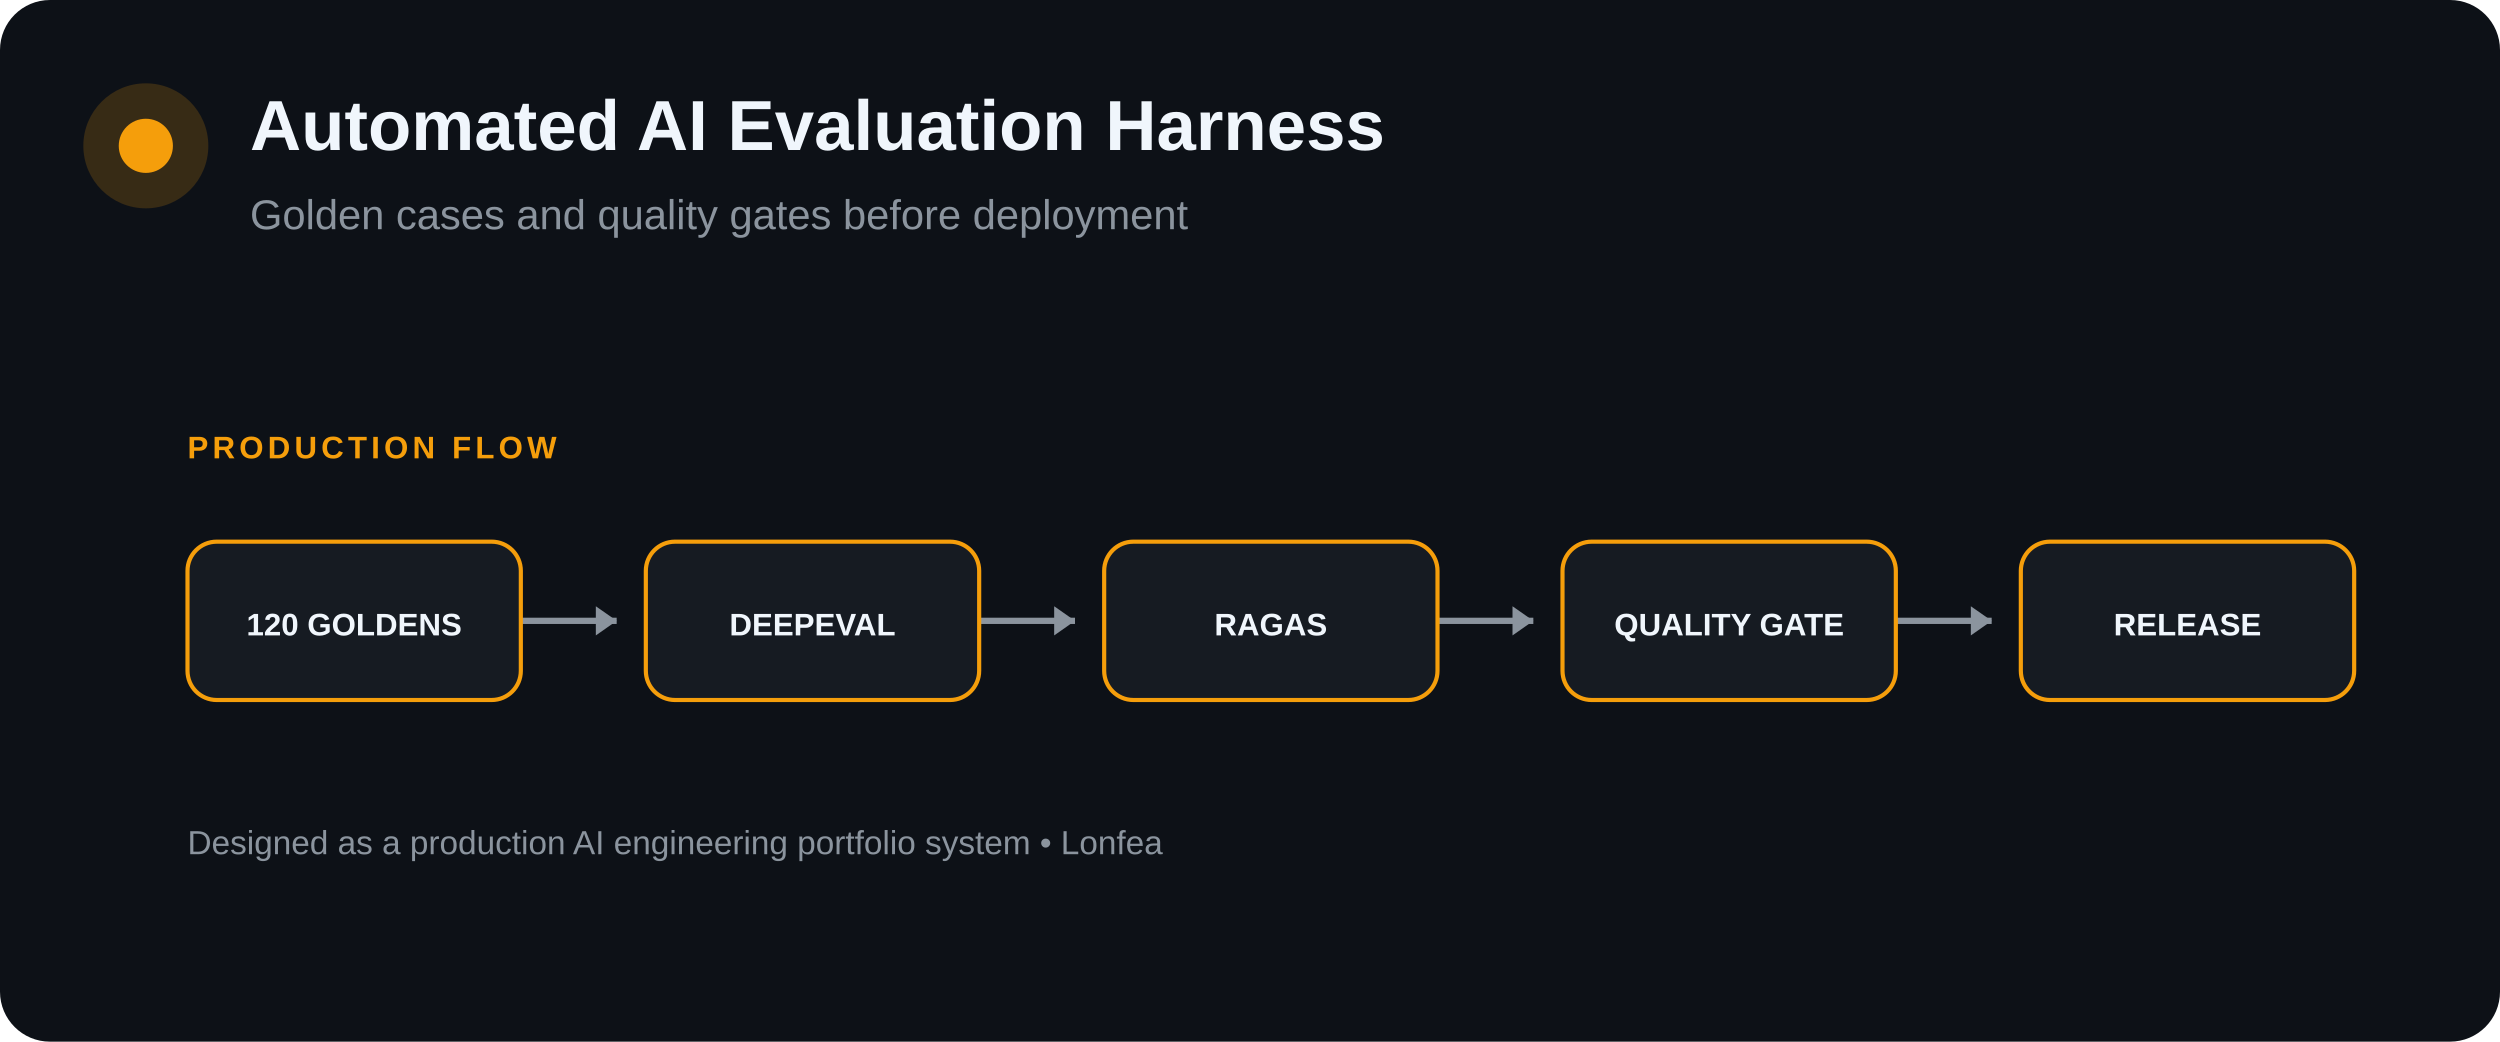
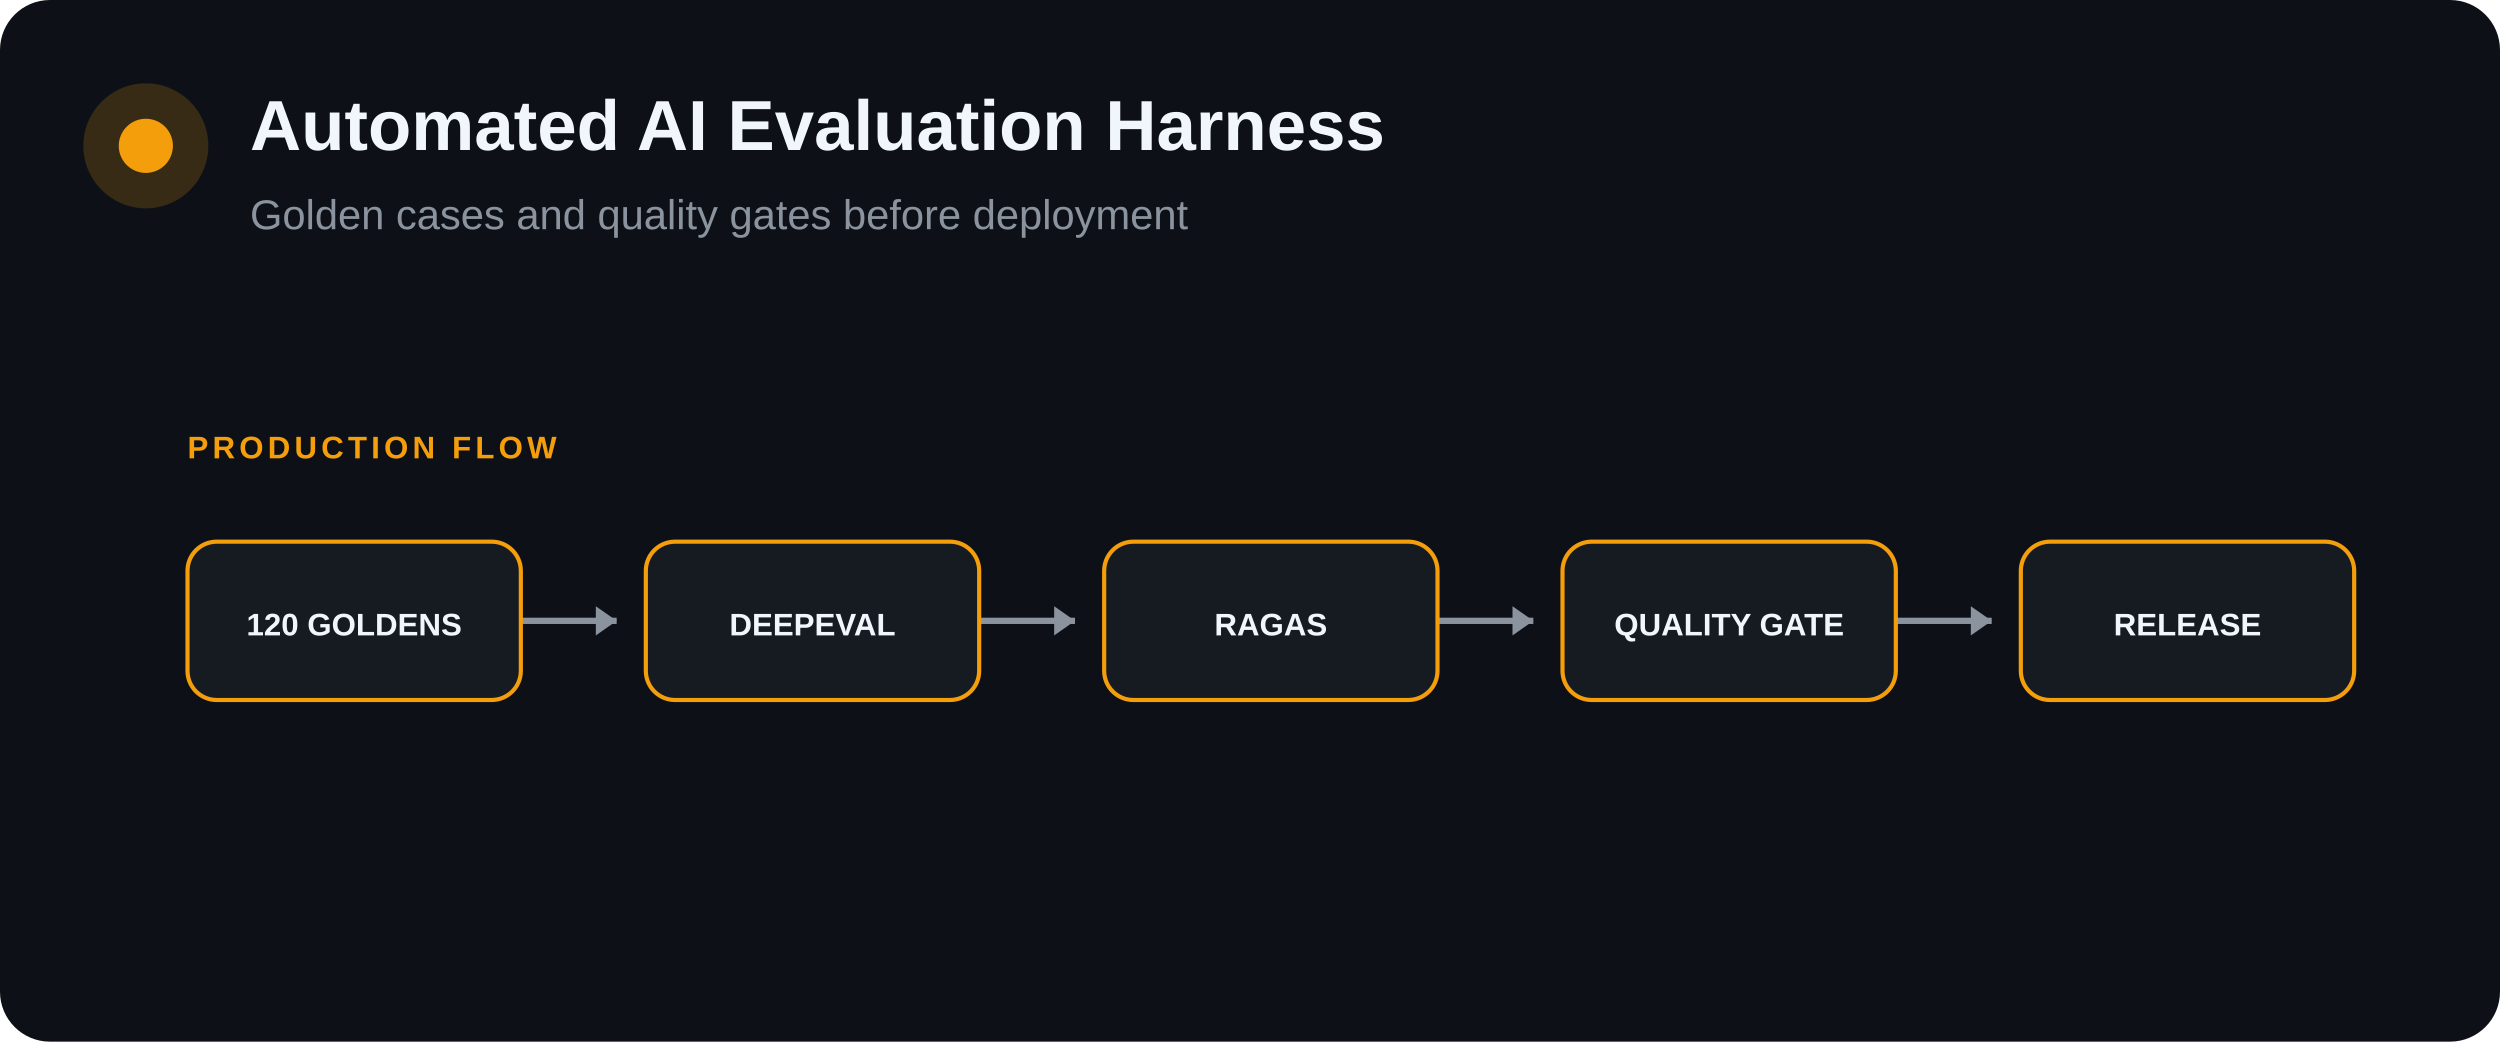
<svg xmlns="http://www.w3.org/2000/svg" width="1200" height="500" viewBox="0 0 1200 500">
  <rect width="1200" height="500" rx="24" fill="#0d1117" />
  <circle cx="70" cy="70" r="30" fill="#f59e0b" opacity=".18" />
  <circle cx="70" cy="70" r="13" fill="#f59e0b" />
  <text x="120" y="72" fill="#f0f6fc" font-family="Arial,sans-serif" font-size="34" font-weight="700">Automated AI Evaluation Harness</text>
  <text x="120" y="110" fill="#8b949e" font-family="Arial,sans-serif" font-size="20">Golden cases and quality gates before deployment</text>
  <text x="90" y="220" fill="#f59e0b" font-family="Arial,sans-serif" font-size="15" font-weight="700" letter-spacing="2">PRODUCTION FLOW</text>
  <path d="M 250 298 L 296 298" stroke="#8b949e" stroke-width="3" />
  <path d="M 296 298 l-10 -7 v14 z" fill="#8b949e" />
  <path d="M 470 298 L 516 298" stroke="#8b949e" stroke-width="3" />
  <path d="M 516 298 l-10 -7 v14 z" fill="#8b949e" />
  <path d="M 690 298 L 736 298" stroke="#8b949e" stroke-width="3" />
  <path d="M 736 298 l-10 -7 v14 z" fill="#8b949e" />
  <path d="M 910 298 L 956 298" stroke="#8b949e" stroke-width="3" />
  <path d="M 956 298 l-10 -7 v14 z" fill="#8b949e" />
  <g>
    <rect x="90" y="260" width="160" height="76" rx="14" fill="#161b22" stroke="#f59e0b" stroke-width="2" />
    <text x="170" y="305" text-anchor="middle" fill="#f0f6fc" font-family="Arial,sans-serif" font-size="15" font-weight="700">120 GOLDENS</text>
  </g>
  <g>
    <rect x="310" y="260" width="160" height="76" rx="14" fill="#161b22" stroke="#f59e0b" stroke-width="2" />
    <text x="390" y="305" text-anchor="middle" fill="#f0f6fc" font-family="Arial,sans-serif" font-size="15" font-weight="700">DEEPEVAL</text>
  </g>
  <g>
    <rect x="530" y="260" width="160" height="76" rx="14" fill="#161b22" stroke="#f59e0b" stroke-width="2" />
    <text x="610" y="305" text-anchor="middle" fill="#f0f6fc" font-family="Arial,sans-serif" font-size="15" font-weight="700">RAGAS</text>
  </g>
  <g>
    <rect x="750" y="260" width="160" height="76" rx="14" fill="#161b22" stroke="#f59e0b" stroke-width="2" />
    <text x="830" y="305" text-anchor="middle" fill="#f0f6fc" font-family="Arial,sans-serif" font-size="15" font-weight="700">QUALITY GATE</text>
  </g>
  <g>
    <rect x="970" y="260" width="160" height="76" rx="14" fill="#161b22" stroke="#f59e0b" stroke-width="2" />
    <text x="1050" y="305" text-anchor="middle" fill="#f0f6fc" font-family="Arial,sans-serif" font-size="15" font-weight="700">RELEASE</text>
  </g>
-   <text x="90" y="410" fill="#8b949e" font-family="Arial,sans-serif" font-size="16">Designed as a production AI engineering portfolio system • Lonfea</text>
</svg>
